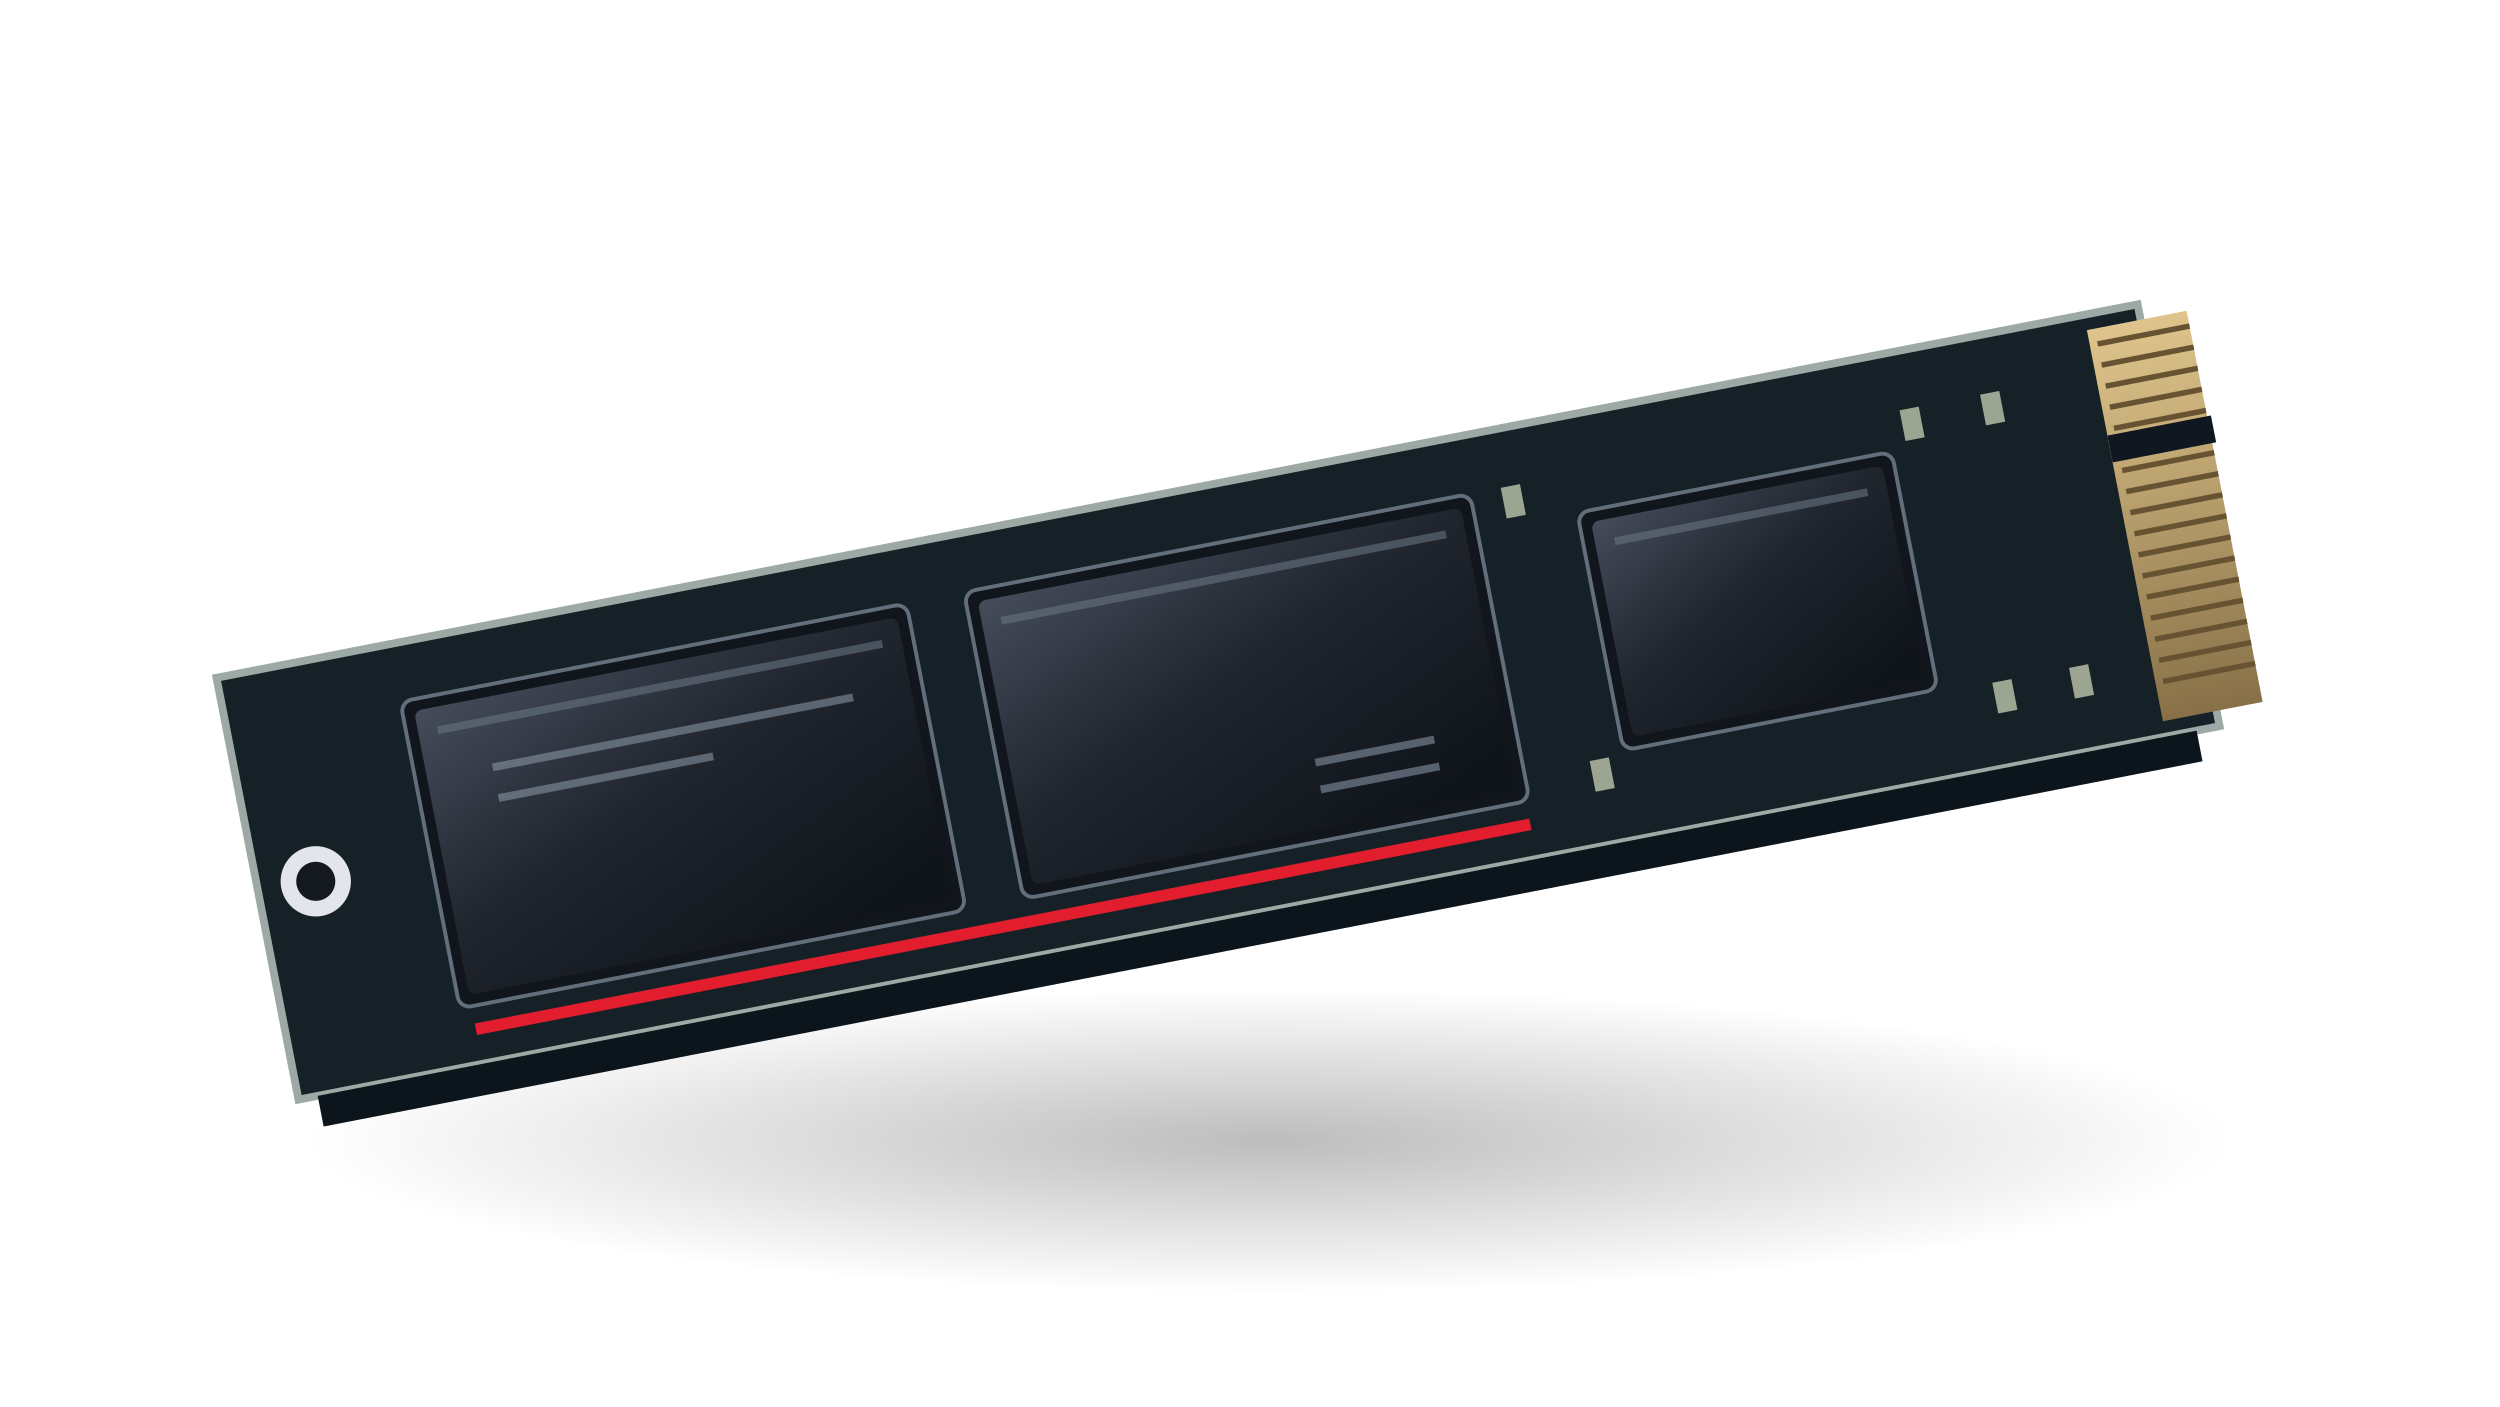
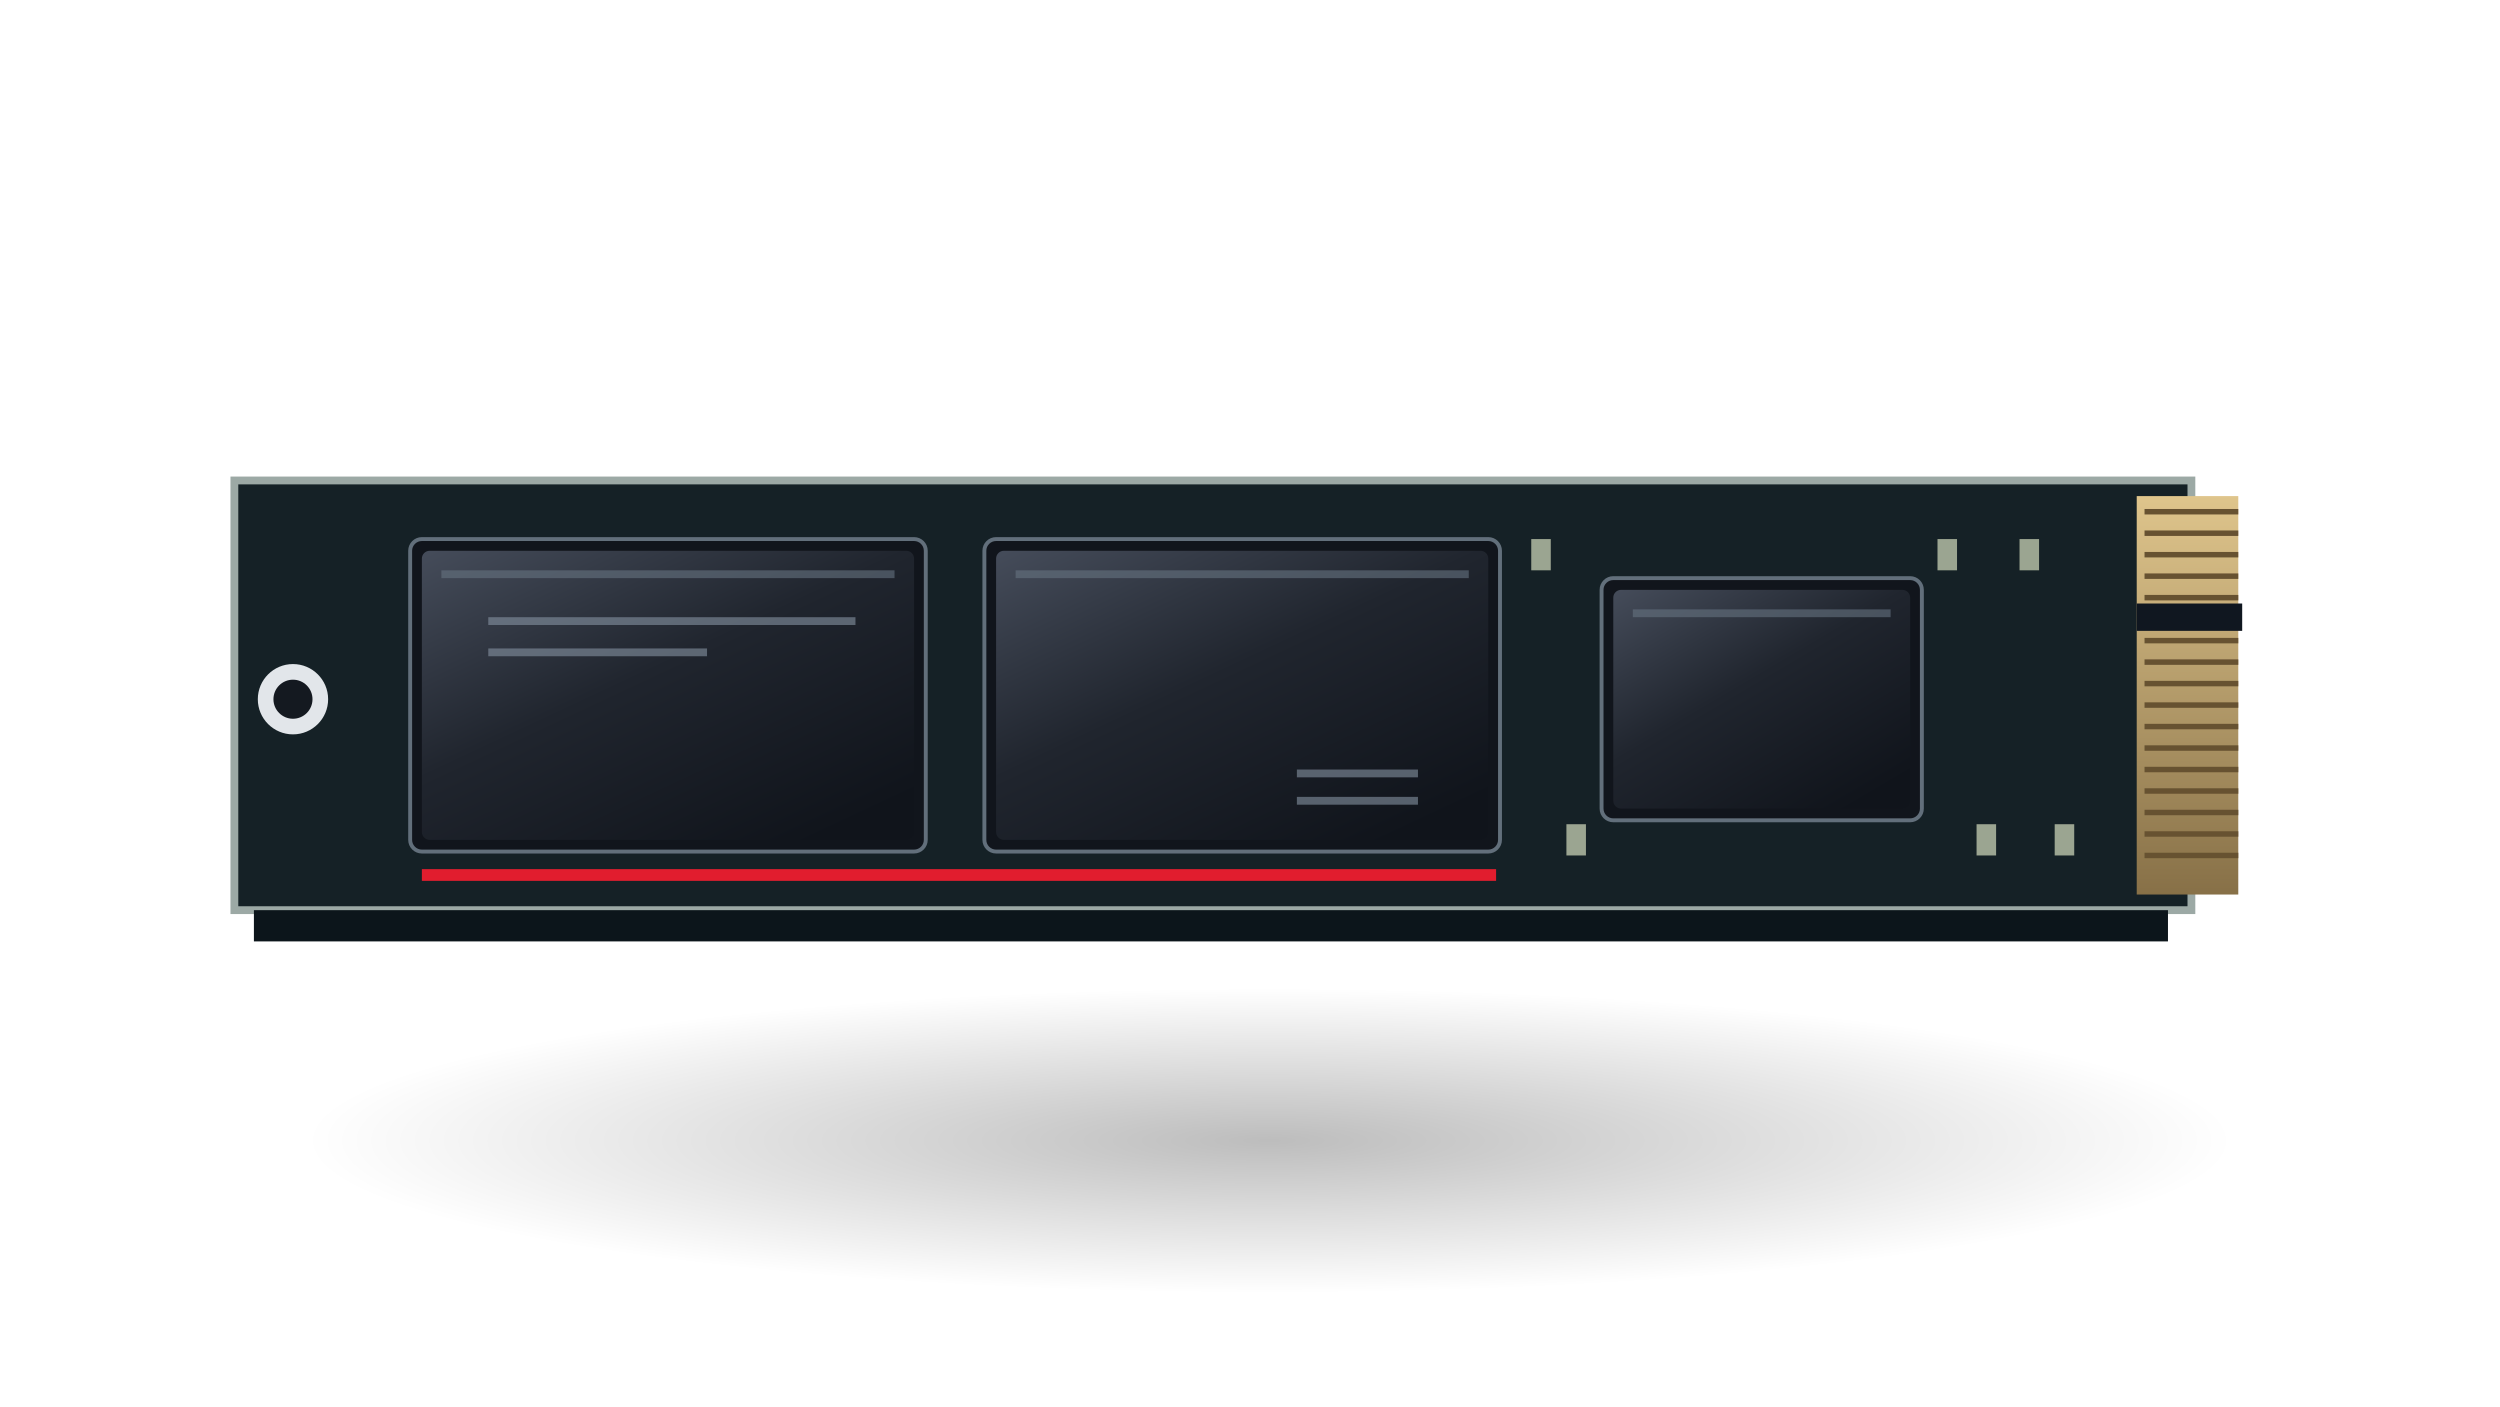
<svg xmlns="http://www.w3.org/2000/svg" viewBox="0 0 640 360" width="640" height="360" fill="none">
  <defs>
    <linearGradient id="metal" x1="0" y1="0" x2="1" y2="1">
      <stop stop-color="#e5e9ef" />
      <stop offset=".25" stop-color="#afb7c4" />
      <stop offset=".5" stop-color="#e1e5eb" />
      <stop offset=".53" stop-color="#8b95a5" />
      <stop offset="1" stop-color="#535d6e" />
    </linearGradient>
    <linearGradient id="shell" x1="0" y1="0" x2=".8" y2="1">
      <stop stop-color="#454c5a" />
      <stop offset=".48" stop-color="#20252e" />
      <stop offset="1" stop-color="#10141b" />
    </linearGradient>
    <linearGradient id="board" x1="0" y1="0" x2="1" y2="1">
      <stop stop-color="#414b50" />
      <stop offset="1" stop-color="#1d282a" />
    </linearGradient>
    <linearGradient id="gold" x1="0" y1="0" x2="0" y2="1">
      <stop stop-color="#dfc58c" />
      <stop offset="1" stop-color="#877047" />
    </linearGradient>
    <linearGradient id="accent" x1="0" y1="0" x2="1" y2="1">
      <stop stop-color="#f45160" />
      <stop offset="1" stop-color="#a41121" />
    </linearGradient>
    <radialGradient id="shadow">
      <stop stop-color="#000" stop-opacity=".26" />
      <stop offset="1" stop-color="#000" stop-opacity="0" />
    </radialGradient>
  </defs>
  <ellipse cx="325" cy="292" rx="248" ry="39" fill="url(#shadow)" />
-   <g transform="translate(60 70) rotate(-11 260 102)">
+   <g transform="translate(60 70)">
    <path d="M0 53h501v110H0Z" fill="#152126" stroke="#9ca9a5" stroke-width="2" />
    <path d="M5 163h490v8H5Z" fill="#0c151b" />
    <rect x="487" y="57" width="26" height="102" fill="url(#gold)" />
    <path d="M489 61h24" stroke="#675231" stroke-width="1.4" />
    <path d="M489 66.5h24" stroke="#675231" stroke-width="1.4" />
    <path d="M489 72h24" stroke="#675231" stroke-width="1.4" />
    <path d="M489 77.5h24" stroke="#675231" stroke-width="1.4" />
    <path d="M489 83h24" stroke="#675231" stroke-width="1.4" />
    <path d="M489 88.5h24" stroke="#675231" stroke-width="1.4" />
    <path d="M489 94h24" stroke="#675231" stroke-width="1.4" />
    <path d="M489 99.5h24" stroke="#675231" stroke-width="1.4" />
    <path d="M489 105h24" stroke="#675231" stroke-width="1.4" />
    <path d="M489 110.5h24" stroke="#675231" stroke-width="1.4" />
    <path d="M489 116h24" stroke="#675231" stroke-width="1.4" />
    <path d="M489 121.5h24" stroke="#675231" stroke-width="1.4" />
    <path d="M489 127h24" stroke="#675231" stroke-width="1.4" />
    <path d="M489 132.5h24" stroke="#675231" stroke-width="1.4" />
    <path d="M489 138h24" stroke="#675231" stroke-width="1.4" />
    <path d="M489 143.5h24" stroke="#675231" stroke-width="1.4" />
    <path d="M489 149h24" stroke="#675231" stroke-width="1.4" />
    <path d="M487 88h27" stroke="#101720" stroke-width="7" />
    <circle cx="15" cy="109" r="9" fill="#e2e6ea" />
    <circle cx="15" cy="109" r="5" fill="#141920" />
    <rect x="45" y="68" width="132" height="80" fill="#11151c" rx="3" stroke="#626f7b" />
    <rect x="48" y="71" width="126" height="74" fill="url(#shell)" rx="2" />
    <rect x="53" y="76" width="116" height="2" fill="#667381" opacity=".6" />
    <rect x="192" y="68" width="132" height="80" fill="#11151c" rx="3" stroke="#626f7b" />
    <rect x="195" y="71" width="126" height="74" fill="url(#shell)" rx="2" />
    <rect x="200" y="76" width="116" height="2" fill="#667381" opacity=".6" />
    <rect x="350" y="78" width="82" height="62" fill="#11151c" rx="3" stroke="#626f7b" />
    <rect x="353" y="81" width="76" height="56" fill="url(#shell)" rx="2" />
    <rect x="358" y="86" width="66" height="2" fill="#667381" opacity=".6" />
    <path d="M65 89h94m-94 8h56m151 38h31m-31-7h31" stroke="#8592a1" stroke-width="2" opacity=".6" />
    <path d="M48 154h275" stroke="#e11d2e" stroke-width="3" />
    <rect x="332" y="68" width="5" height="8" fill="#9ba591" />
    <rect x="341" y="141" width="5" height="8" fill="#9ba591" />
    <rect x="436" y="68" width="5" height="8" fill="#9ba591" />
    <rect x="446" y="141" width="5" height="8" fill="#9ba591" />
    <rect x="457" y="68" width="5" height="8" fill="#9ba591" />
    <rect x="466" y="141" width="5" height="8" fill="#9ba591" />
  </g>
</svg>
